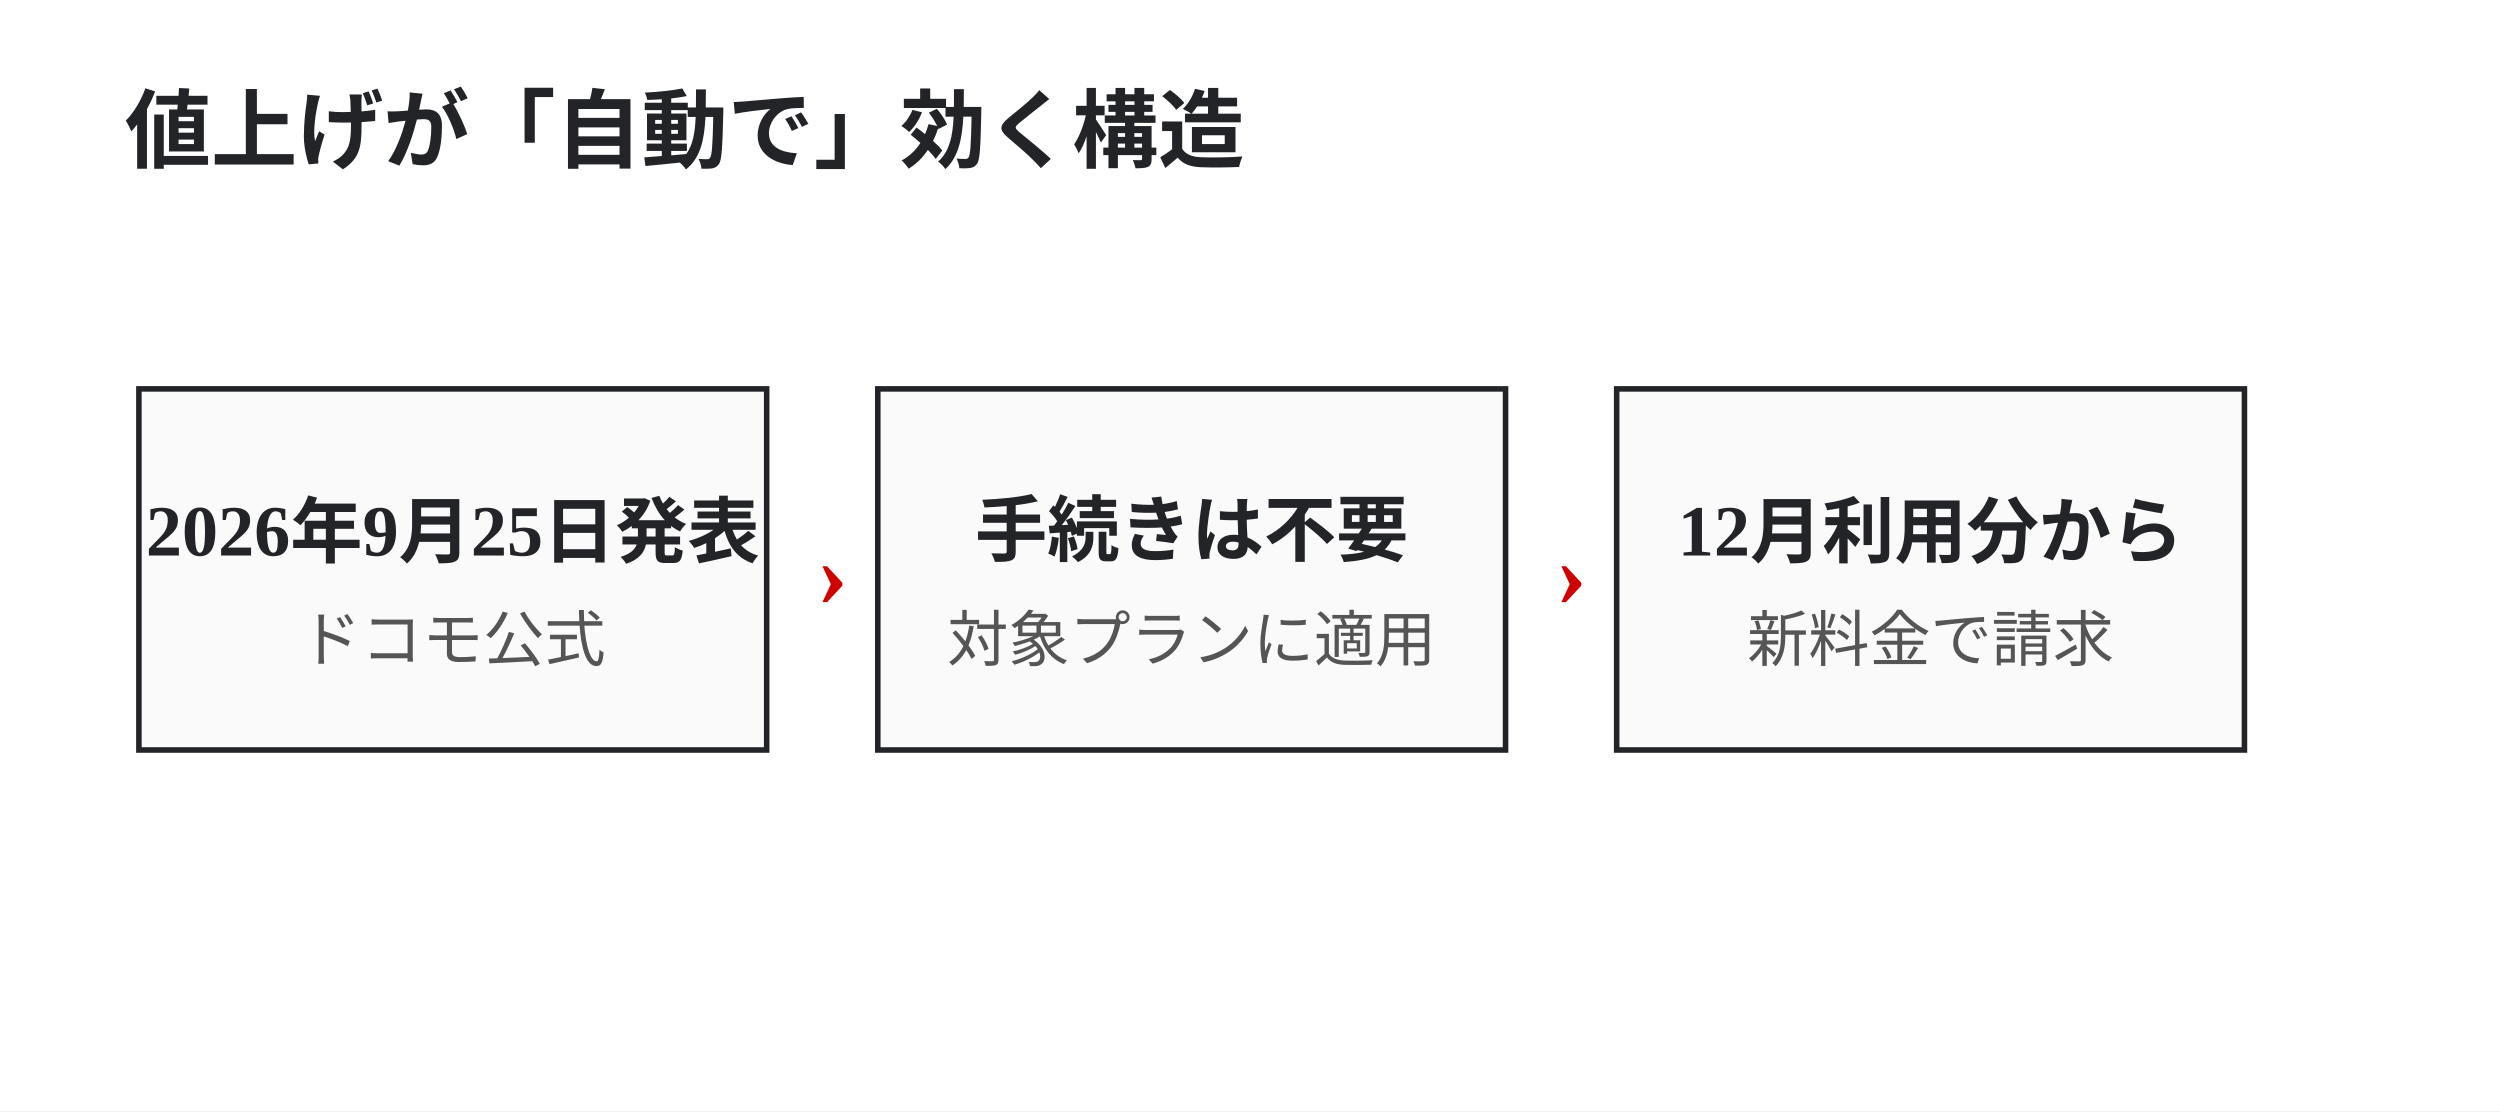
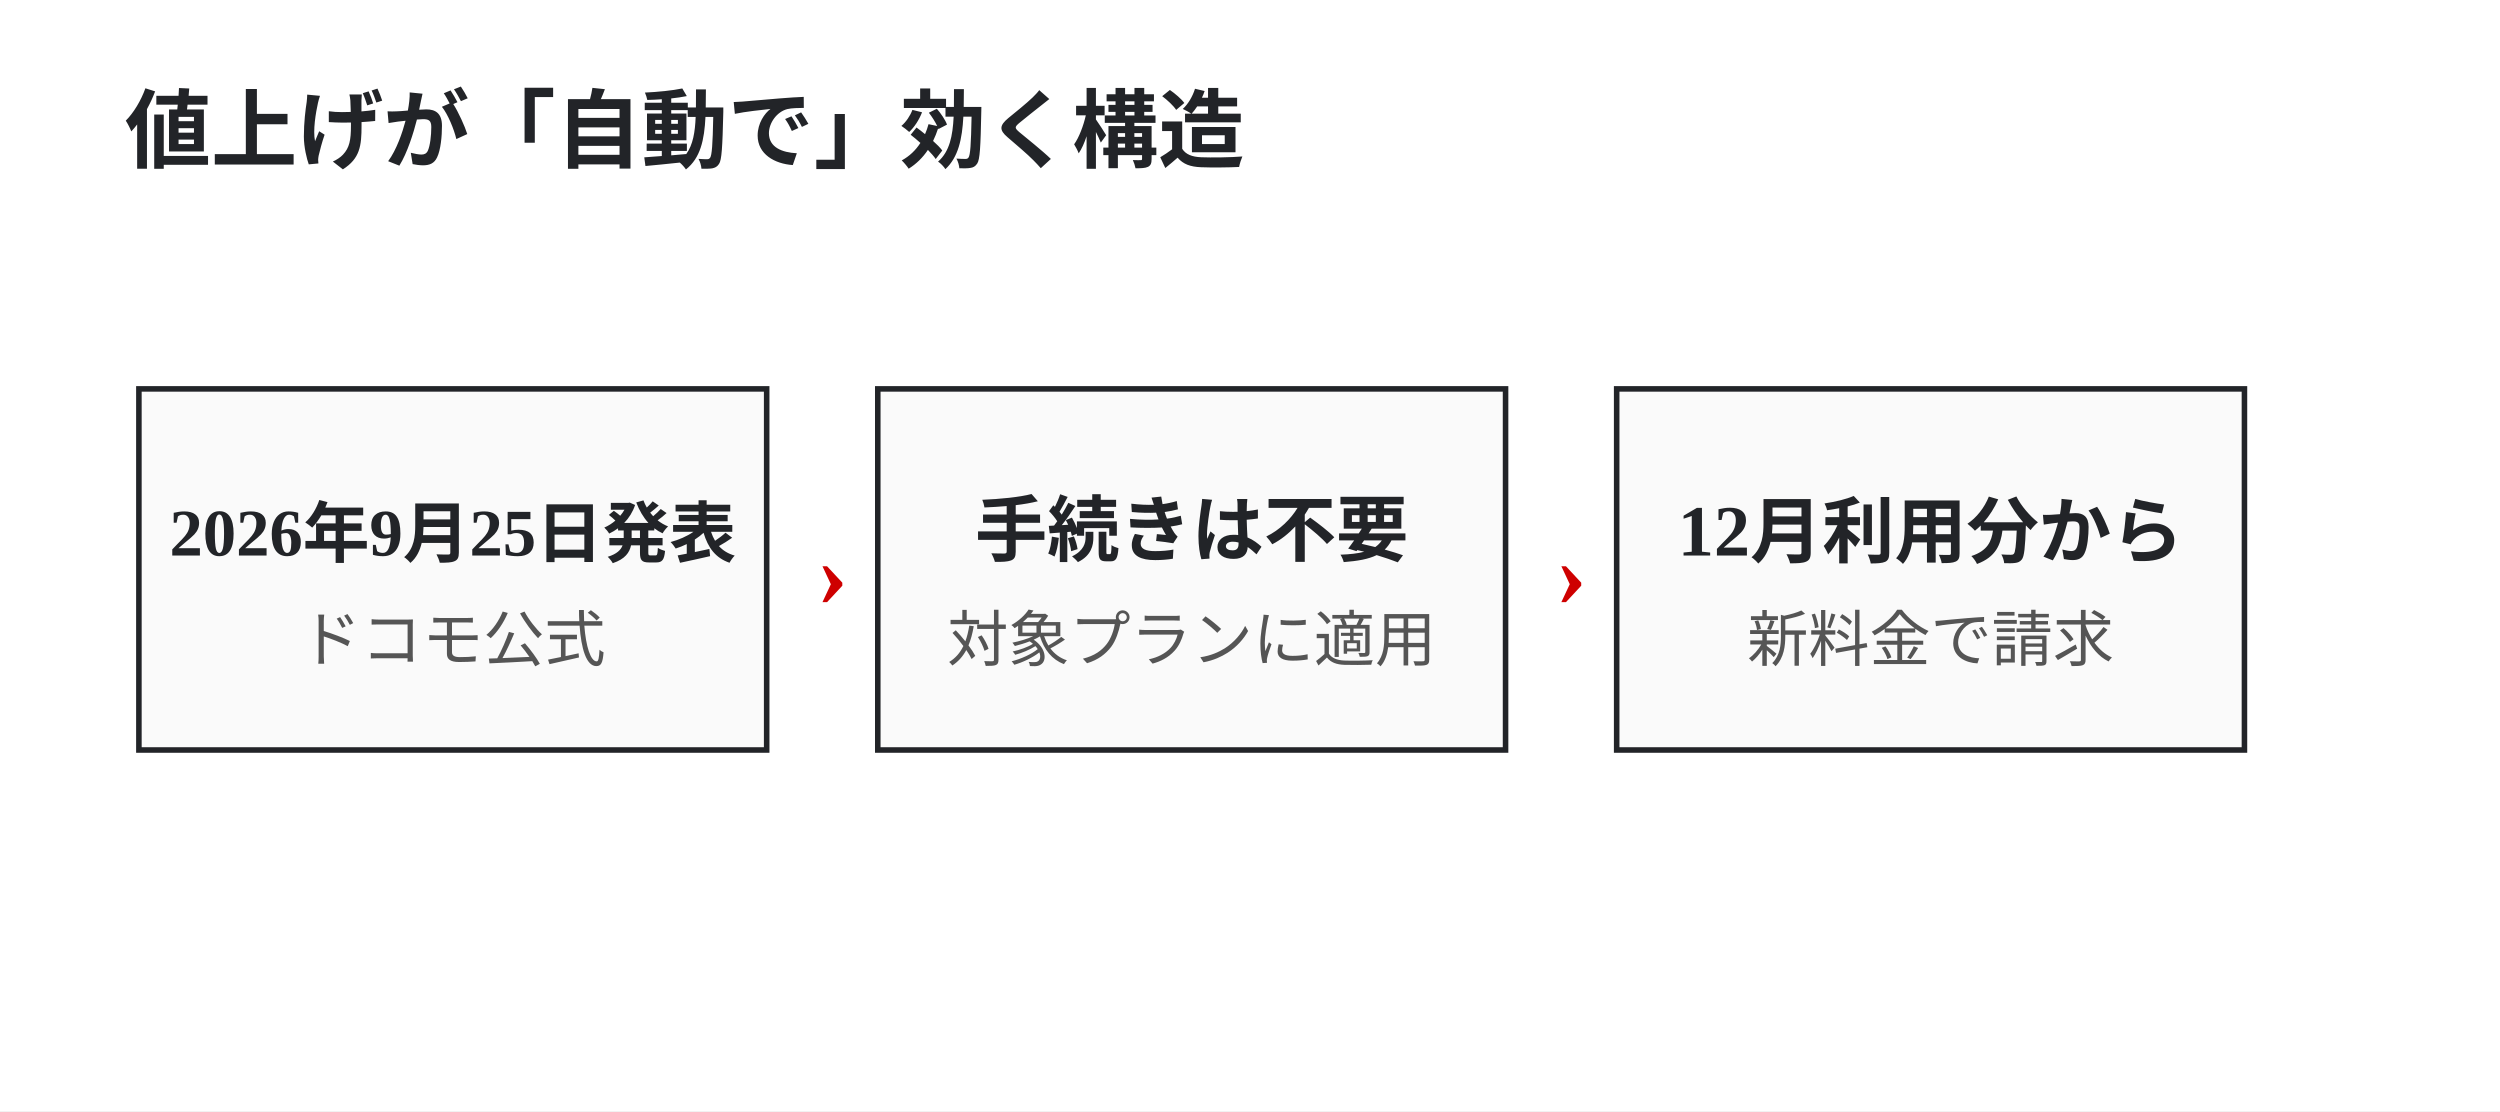
<svg xmlns="http://www.w3.org/2000/svg" width="900" height="400" viewBox="0 0 900 400">
  <rect width="900" height="400" fill="#ffffff" />
  <text x="45" y="58" font-size="31" font-weight="700" fill="#222428">値上げが「自動で」効く構造</text>
  <rect x="50" y="140" width="226" height="130" fill="#fafafa" stroke="#222428" stroke-width="2" />
-   <text x="163" y="200" font-size="26" font-weight="700" fill="#222428" text-anchor="middle">2026年9月25日発表</text>
+   <text x="163" y="200" font-size="24" font-weight="700" fill="#222428" text-anchor="middle">2026年9月25日発表</text>
  <text x="163" y="238" font-size="22" fill="#555" text-anchor="middle">ドコモ公式</text>
  <text x="294" y="218" font-size="34" font-weight="700" fill="#ce0000">›</text>
  <rect x="316" y="140" width="226" height="130" fill="#fafafa" stroke="#222428" stroke-width="2" />
  <text x="429" y="200" font-size="26" font-weight="700" fill="#222428" text-anchor="middle">手続きは不要</text>
  <text x="429" y="238" font-size="22" fill="#555" text-anchor="middle">対象プランに適用</text>
  <text x="560" y="218" font-size="34" font-weight="700" fill="#ce0000">›</text>
  <rect x="582" y="140" width="226" height="130" fill="#fafafa" stroke="#222428" stroke-width="2" />
  <text x="695" y="200" font-size="26" font-weight="700" fill="#222428" text-anchor="middle">12月利用分から</text>
  <text x="695" y="238" font-size="22" fill="#555" text-anchor="middle">新料金で請求</text>
</svg>
